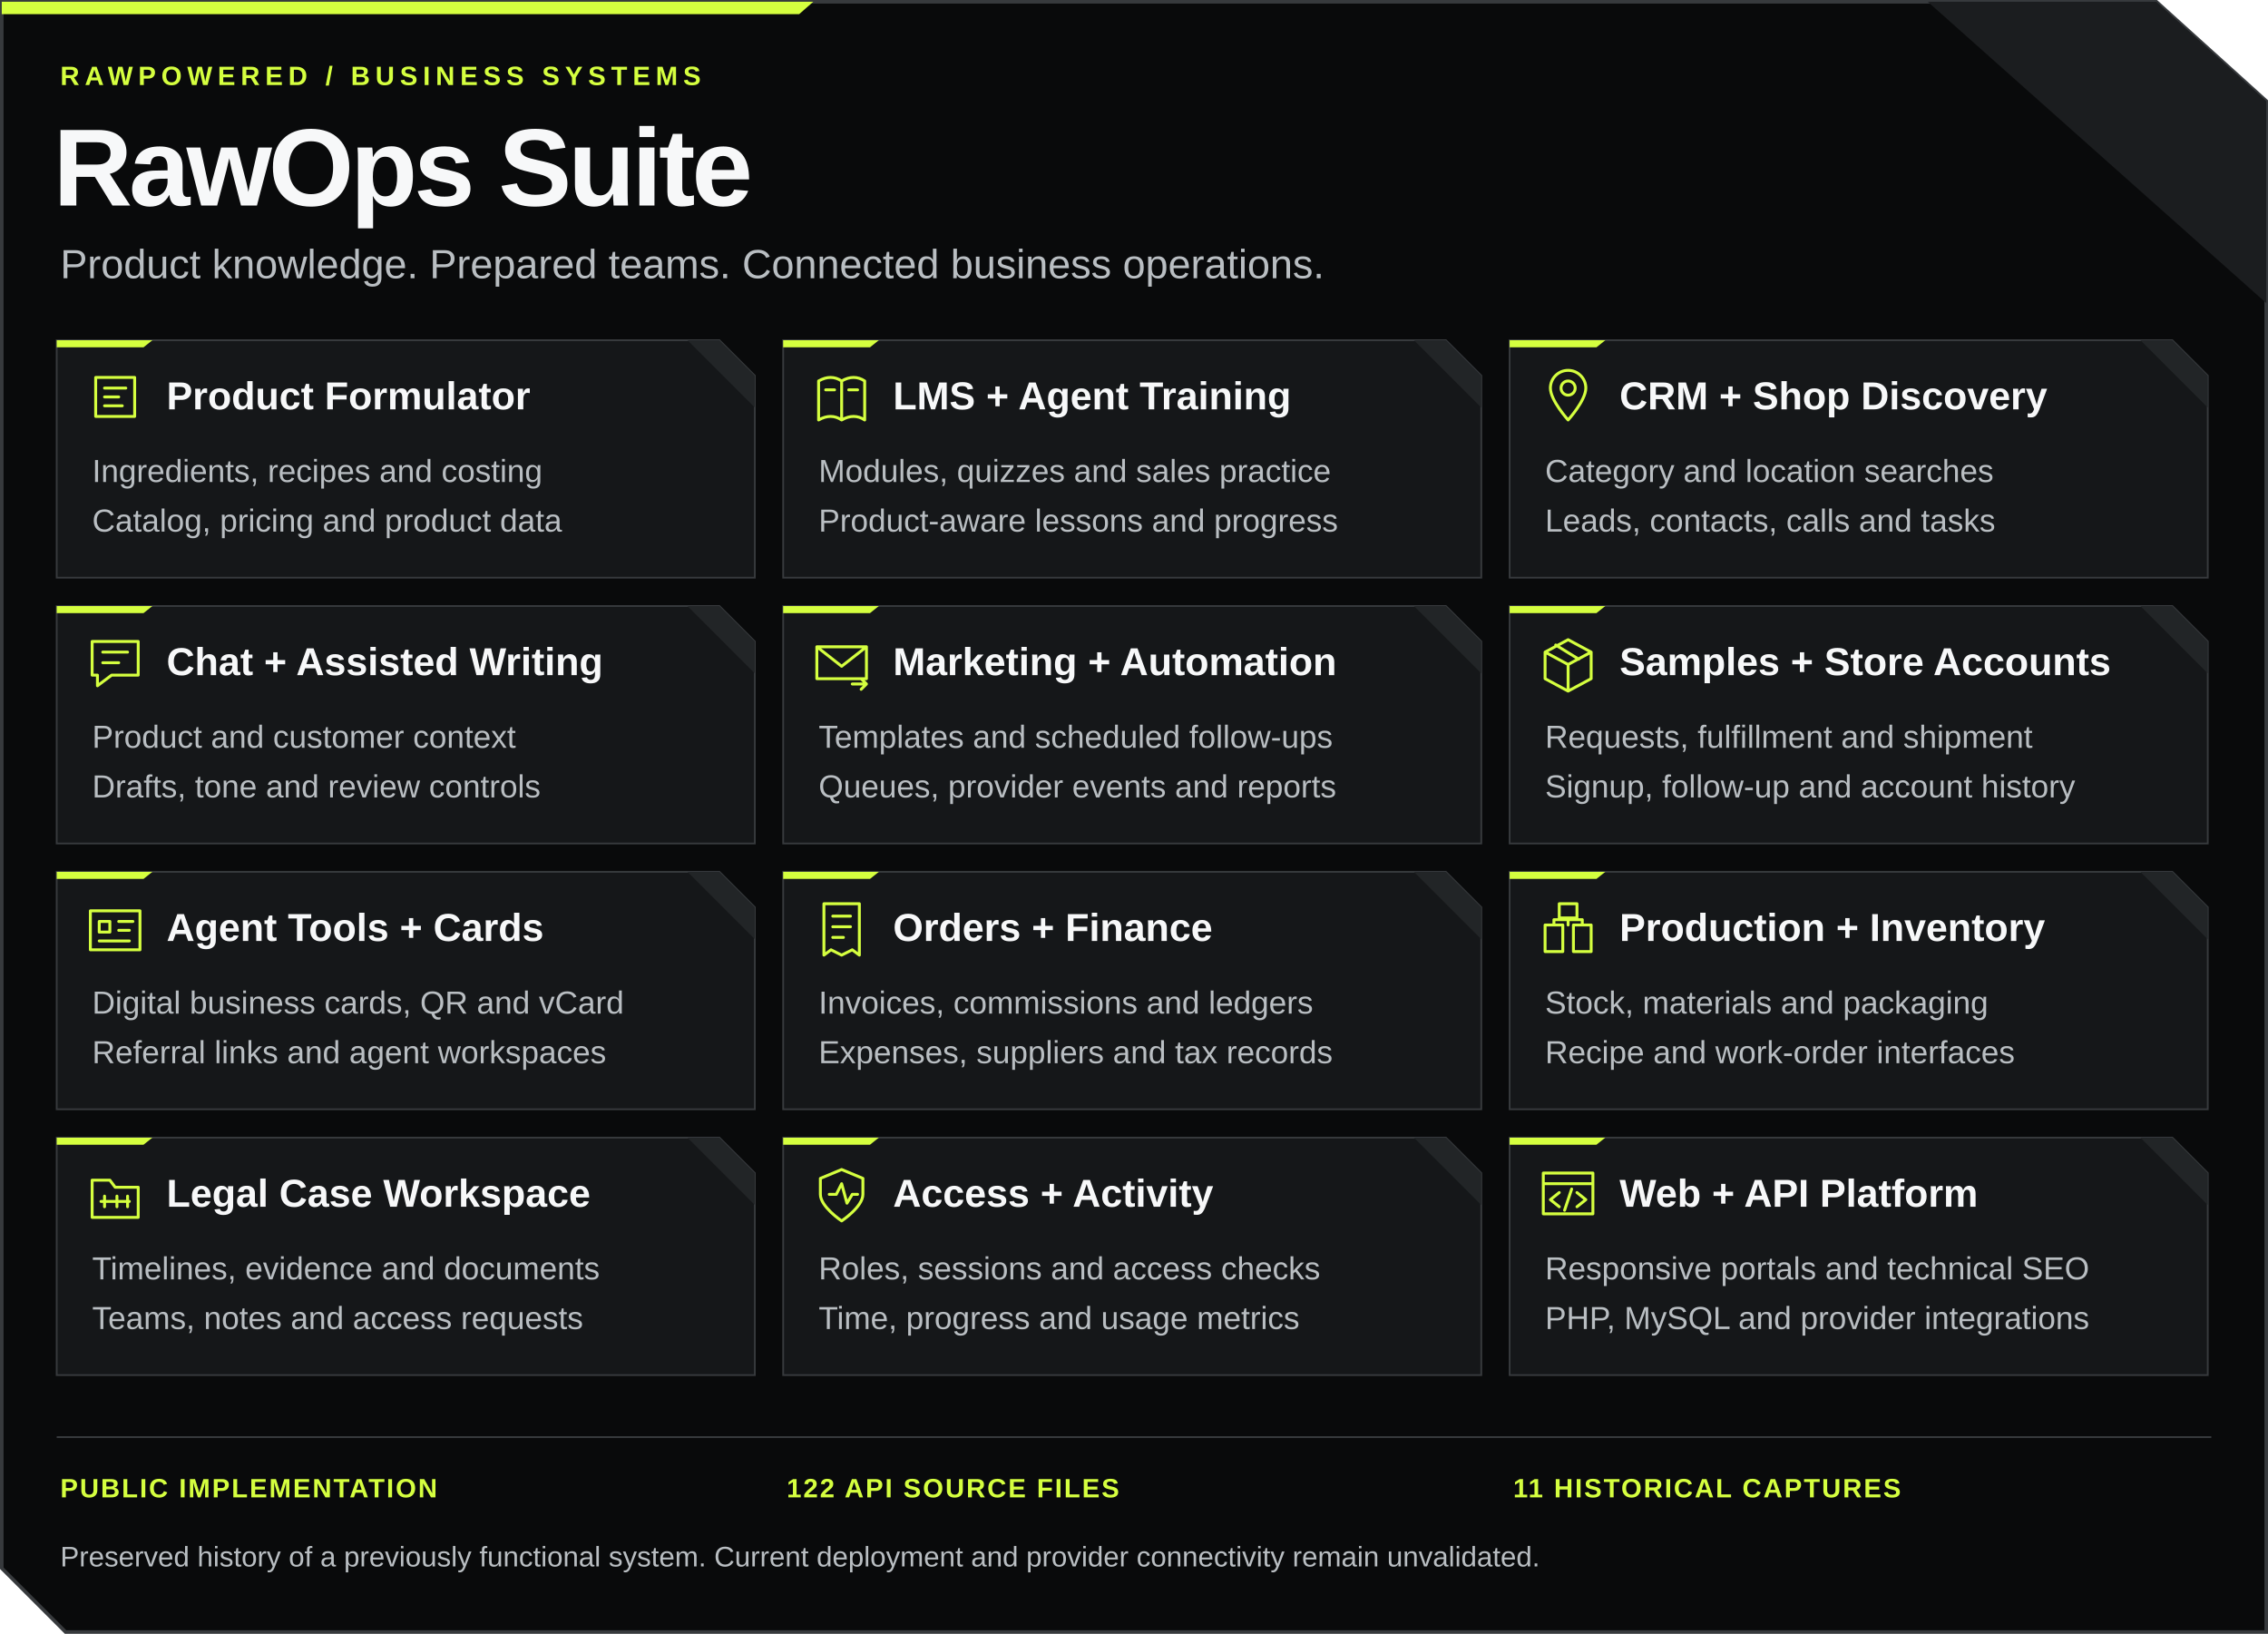
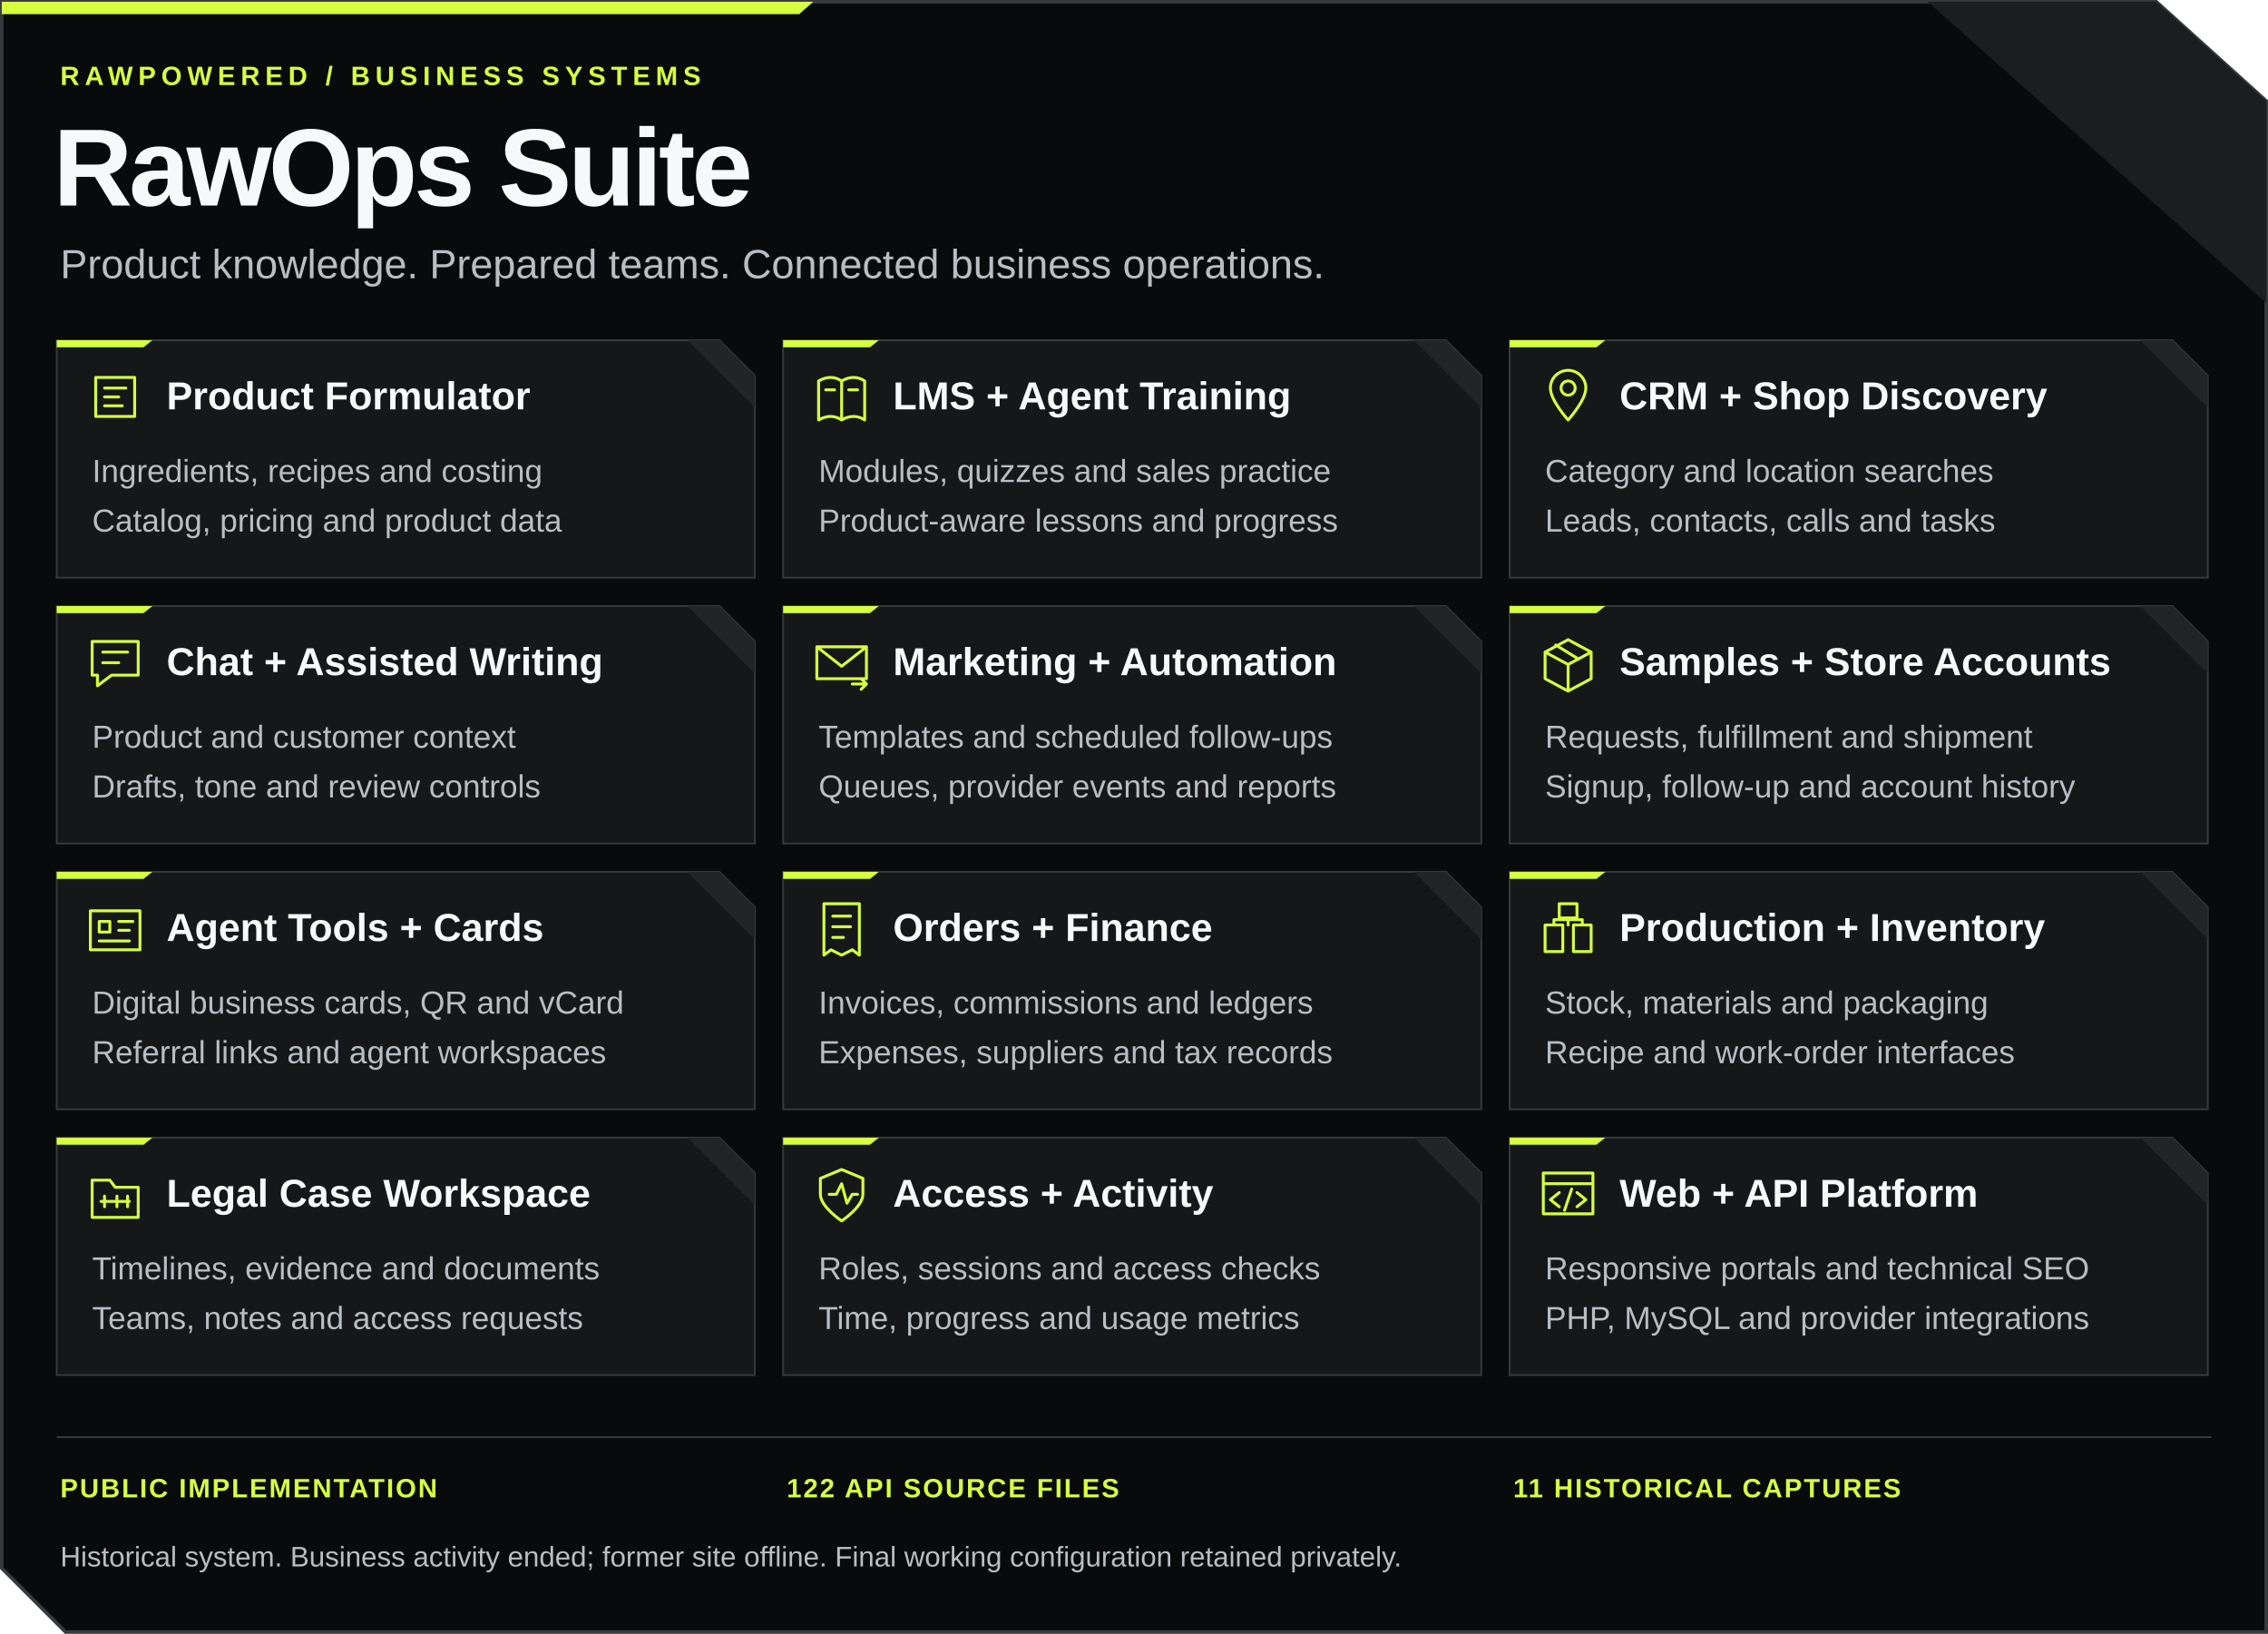
<svg xmlns="http://www.w3.org/2000/svg" width="1280" height="922" viewBox="0 0 1280 922" role="img" aria-labelledby="title desc">
  <path d="M1 1h1216l62 56v864H37L1 885z" fill="#090A0B" stroke="#373A3D" stroke-width="2" />
  <path d="M1 1h458l-8 7H1z" fill="#D5FF3F" />
  <path d="M1088 1h129l62 56v114z" fill="#1B1D1F" />
  <g font-family="Arial,sans-serif">
    <text x="34" y="48" fill="#D5FF3F" font-size="15" letter-spacing="3" font-weight="700">RAWPOWERED / BUSINESS SYSTEMS</text>
    <text x="30" y="116" fill="#F7F8F9" font-size="62" letter-spacing="-2" font-weight="700">RawOps Suite</text>
    <text x="34" y="157" fill="#B9BEC2" font-size="23">Product knowledge. Prepared teams. Connected business operations.</text>
    <g transform="translate(32 192)">
      <path d="M0 0h374l20 20v114H0z" fill="#151719" stroke="#373A3D" />
      <path d="M0 0h54l-5 4H0z" fill="#D5FF3F" />
      <path d="M356 0h18l20 20v18z" fill="#222527" />
      <g transform="translate(17 16)" fill="none" stroke="#D5FF3F" stroke-width="1.65" stroke-linejoin="round" stroke-linecap="round">
        <path d="M5 5h22v22H5z M10 11h12 M10 16h8 M10 21h10" />
      </g>
      <text x="62" y="39" fill="#F7F8F9" font-size="22" font-weight="700">Product Formulator</text>
      <text x="20" y="80" fill="#B9BEC2" font-size="18">Ingredients, recipes and costing</text>
      <text x="20" y="108" fill="#B9BEC2" font-size="18">Catalog, pricing and product data</text>
    </g>
    <g transform="translate(442 192)">
      <path d="M0 0h374l20 20v114H0z" fill="#151719" stroke="#373A3D" />
      <path d="M0 0h54l-5 4H0z" fill="#D5FF3F" />
      <path d="M356 0h18l20 20v18z" fill="#222527" />
      <g transform="translate(17 16)" fill="none" stroke="#D5FF3F" stroke-width="1.65" stroke-linejoin="round" stroke-linecap="round">
        <path d="M3 7q7-4 13 0v22q-6-4-13 0z M16 7q7-4 13 0v22q-6-4-13 0 M7 12h5 M20 12h5" />
      </g>
      <text x="62" y="39" fill="#F7F8F9" font-size="22" font-weight="700">LMS + Agent Training</text>
      <text x="20" y="80" fill="#B9BEC2" font-size="18">Modules, quizzes and sales practice</text>
      <text x="20" y="108" fill="#B9BEC2" font-size="18">Product-aware lessons and progress</text>
    </g>
    <g transform="translate(852 192)">
      <path d="M0 0h374l20 20v114H0z" fill="#151719" stroke="#373A3D" />
      <path d="M0 0h54l-5 4H0z" fill="#D5FF3F" />
      <path d="M356 0h18l20 20v18z" fill="#222527" />
      <g transform="translate(17 16)" fill="none" stroke="#D5FF3F" stroke-width="1.65" stroke-linejoin="round" stroke-linecap="round">
        <path d="M16 29s10-11 10-18a10 10 0 0 0-20 0c0 7 10 18 10 18 M12 11a4 4 0 1 0 8 0a4 4 0 1 0-8 0" />
      </g>
      <text x="62" y="39" fill="#F7F8F9" font-size="22" font-weight="700">CRM + Shop Discovery</text>
      <text x="20" y="80" fill="#B9BEC2" font-size="18">Category and location searches</text>
      <text x="20" y="108" fill="#B9BEC2" font-size="18">Leads, contacts, calls and tasks</text>
    </g>
    <g transform="translate(32 342)">
      <path d="M0 0h374l20 20v114H0z" fill="#151719" stroke="#373A3D" />
      <path d="M0 0h54l-5 4H0z" fill="#D5FF3F" />
      <path d="M356 0h18l20 20v18z" fill="#222527" />
      <g transform="translate(17 16)" fill="none" stroke="#D5FF3F" stroke-width="1.65" stroke-linejoin="round" stroke-linecap="round">
        <path d="M3 4h26v19H14l-8 6v-6H3z M9 10h14 M9 16h9" />
      </g>
      <text x="62" y="39" fill="#F7F8F9" font-size="22" font-weight="700">Chat + Assisted Writing</text>
      <text x="20" y="80" fill="#B9BEC2" font-size="18">Product and customer context</text>
      <text x="20" y="108" fill="#B9BEC2" font-size="18">Drafts, tone and review controls</text>
    </g>
    <g transform="translate(442 342)">
      <path d="M0 0h374l20 20v114H0z" fill="#151719" stroke="#373A3D" />
      <path d="M0 0h54l-5 4H0z" fill="#D5FF3F" />
      <path d="M356 0h18l20 20v18z" fill="#222527" />
      <g transform="translate(17 16)" fill="none" stroke="#D5FF3F" stroke-width="1.65" stroke-linejoin="round" stroke-linecap="round">
        <path d="M2 7h28v18H2z M2 7l14 11L30 7 M22 28h8 M27 25l3 3-3 3" />
      </g>
      <text x="62" y="39" fill="#F7F8F9" font-size="22" font-weight="700">Marketing + Automation</text>
      <text x="20" y="80" fill="#B9BEC2" font-size="18">Templates and scheduled follow-ups</text>
      <text x="20" y="108" fill="#B9BEC2" font-size="18">Queues, provider events and reports</text>
    </g>
    <g transform="translate(852 342)">
      <path d="M0 0h374l20 20v114H0z" fill="#151719" stroke="#373A3D" />
      <path d="M0 0h54l-5 4H0z" fill="#D5FF3F" />
      <path d="M356 0h18l20 20v18z" fill="#222527" />
      <g transform="translate(17 16)" fill="none" stroke="#D5FF3F" stroke-width="1.65" stroke-linejoin="round" stroke-linecap="round">
        <path d="M3 10l13-7 13 7v15l-13 7-13-7z M3 10l13 7 13-7 M16 17v15 M9 6l13 8" />
      </g>
      <text x="62" y="39" fill="#F7F8F9" font-size="22" font-weight="700">Samples + Store Accounts</text>
      <text x="20" y="80" fill="#B9BEC2" font-size="18">Requests, fulfillment and shipment</text>
      <text x="20" y="108" fill="#B9BEC2" font-size="18">Signup, follow-up and account history</text>
    </g>
    <g transform="translate(32 492)">
      <path d="M0 0h374l20 20v114H0z" fill="#151719" stroke="#373A3D" />
      <path d="M0 0h54l-5 4H0z" fill="#D5FF3F" />
      <path d="M356 0h18l20 20v18z" fill="#222527" />
      <g transform="translate(17 16)" fill="none" stroke="#D5FF3F" stroke-width="1.65" stroke-linejoin="round" stroke-linecap="round">
        <path d="M2 6h28v22H2z M7 12h6v6H7z M18 12h8 M18 17h6 M7 23h17" />
      </g>
      <text x="62" y="39" fill="#F7F8F9" font-size="22" font-weight="700">Agent Tools + Cards</text>
      <text x="20" y="80" fill="#B9BEC2" font-size="18">Digital business cards, QR and vCard</text>
      <text x="20" y="108" fill="#B9BEC2" font-size="18">Referral links and agent workspaces</text>
    </g>
    <g transform="translate(442 492)">
      <path d="M0 0h374l20 20v114H0z" fill="#151719" stroke="#373A3D" />
      <path d="M0 0h54l-5 4H0z" fill="#D5FF3F" />
      <path d="M356 0h18l20 20v18z" fill="#222527" />
      <g transform="translate(17 16)" fill="none" stroke="#D5FF3F" stroke-width="1.65" stroke-linejoin="round" stroke-linecap="round">
        <path d="M6 2h20v29l-4-3-6 3-6-3-4 3z M11 9h10 M11 15h10 M11 21h6" />
      </g>
      <text x="62" y="39" fill="#F7F8F9" font-size="22" font-weight="700">Orders + Finance</text>
      <text x="20" y="80" fill="#B9BEC2" font-size="18">Invoices, commissions and ledgers</text>
      <text x="20" y="108" fill="#B9BEC2" font-size="18">Expenses, suppliers and tax records</text>
    </g>
    <g transform="translate(852 492)">
      <path d="M0 0h374l20 20v114H0z" fill="#151719" stroke="#373A3D" />
      <path d="M0 0h54l-5 4H0z" fill="#D5FF3F" />
      <path d="M356 0h18l20 20v18z" fill="#222527" />
      <g transform="translate(17 16)" fill="none" stroke="#D5FF3F" stroke-width="1.65" stroke-linejoin="round" stroke-linecap="round">
        <path d="M3 14h10v15H3z M19 14h10v15H19z M11 2h10v8H11z M16 10v4 M8 14v-3h16v3" />
      </g>
      <text x="62" y="39" fill="#F7F8F9" font-size="22" font-weight="700">Production + Inventory</text>
      <text x="20" y="80" fill="#B9BEC2" font-size="18">Stock, materials and packaging</text>
      <text x="20" y="108" fill="#B9BEC2" font-size="18">Recipe and work-order interfaces</text>
    </g>
    <g transform="translate(32 642)">
      <path d="M0 0h374l20 20v114H0z" fill="#151719" stroke="#373A3D" />
      <path d="M0 0h54l-5 4H0z" fill="#D5FF3F" />
      <path d="M356 0h18l20 20v18z" fill="#222527" />
      <g transform="translate(17 16)" fill="none" stroke="#D5FF3F" stroke-width="1.65" stroke-linejoin="round" stroke-linecap="round">
        <path d="M3 8h10l3 4h13v17H3z M8 20h16 M10 17v6 M17 17v6 M23 17v6" />
      </g>
      <text x="62" y="39" fill="#F7F8F9" font-size="22" font-weight="700">Legal Case Workspace</text>
      <text x="20" y="80" fill="#B9BEC2" font-size="18">Timelines, evidence and documents</text>
      <text x="20" y="108" fill="#B9BEC2" font-size="18">Teams, notes and access requests</text>
    </g>
    <g transform="translate(442 642)">
      <path d="M0 0h374l20 20v114H0z" fill="#151719" stroke="#373A3D" />
      <path d="M0 0h54l-5 4H0z" fill="#D5FF3F" />
      <path d="M356 0h18l20 20v18z" fill="#222527" />
      <g transform="translate(17 16)" fill="none" stroke="#D5FF3F" stroke-width="1.65" stroke-linejoin="round" stroke-linecap="round">
        <path d="M16 2l12 5v9c0 7-12 15-12 15S4 23 4 16V7z M9 16h4l3-6 3 11 3-5h3" />
      </g>
      <text x="62" y="39" fill="#F7F8F9" font-size="22" font-weight="700">Access + Activity</text>
      <text x="20" y="80" fill="#B9BEC2" font-size="18">Roles, sessions and access checks</text>
      <text x="20" y="108" fill="#B9BEC2" font-size="18">Time, progress and usage metrics</text>
    </g>
    <g transform="translate(852 642)">
      <path d="M0 0h374l20 20v114H0z" fill="#151719" stroke="#373A3D" />
      <path d="M0 0h54l-5 4H0z" fill="#D5FF3F" />
      <path d="M356 0h18l20 20v18z" fill="#222527" />
      <g transform="translate(17 16)" fill="none" stroke="#D5FF3F" stroke-width="1.65" stroke-linejoin="round" stroke-linecap="round">
        <path d="M2 4h28v23H2z M2 10h28 M11 15l-5 4 5 4 M21 15l5 4-5 4 M18 13l-4 12" />
      </g>
      <text x="62" y="39" fill="#F7F8F9" font-size="22" font-weight="700">Web + API Platform</text>
      <text x="20" y="80" fill="#B9BEC2" font-size="18">Responsive portals and technical SEO</text>
      <text x="20" y="108" fill="#B9BEC2" font-size="18">PHP, MySQL and provider integrations</text>
    </g>
    <path d="M32 811h1216" stroke="#373A3D" />
    <g fill="#D5FF3F" font-size="15" font-weight="700" letter-spacing="1">
      <text x="34" y="845">PUBLIC IMPLEMENTATION</text>
      <text x="444" y="845">122 API SOURCE FILES</text>
      <text x="854" y="845">11 HISTORICAL CAPTURES</text>
    </g>
-     <text x="34" y="884" fill="#B9BEC2" font-size="16">Preserved history of a previously functional system. Current deployment and provider connectivity remain unvalidated.</text>
+     <text x="34" y="884" fill="#B9BEC2" font-size="16">Historical system. Business activity ended; former site offline. Final working configuration retained privately.</text>
  </g>
</svg>
